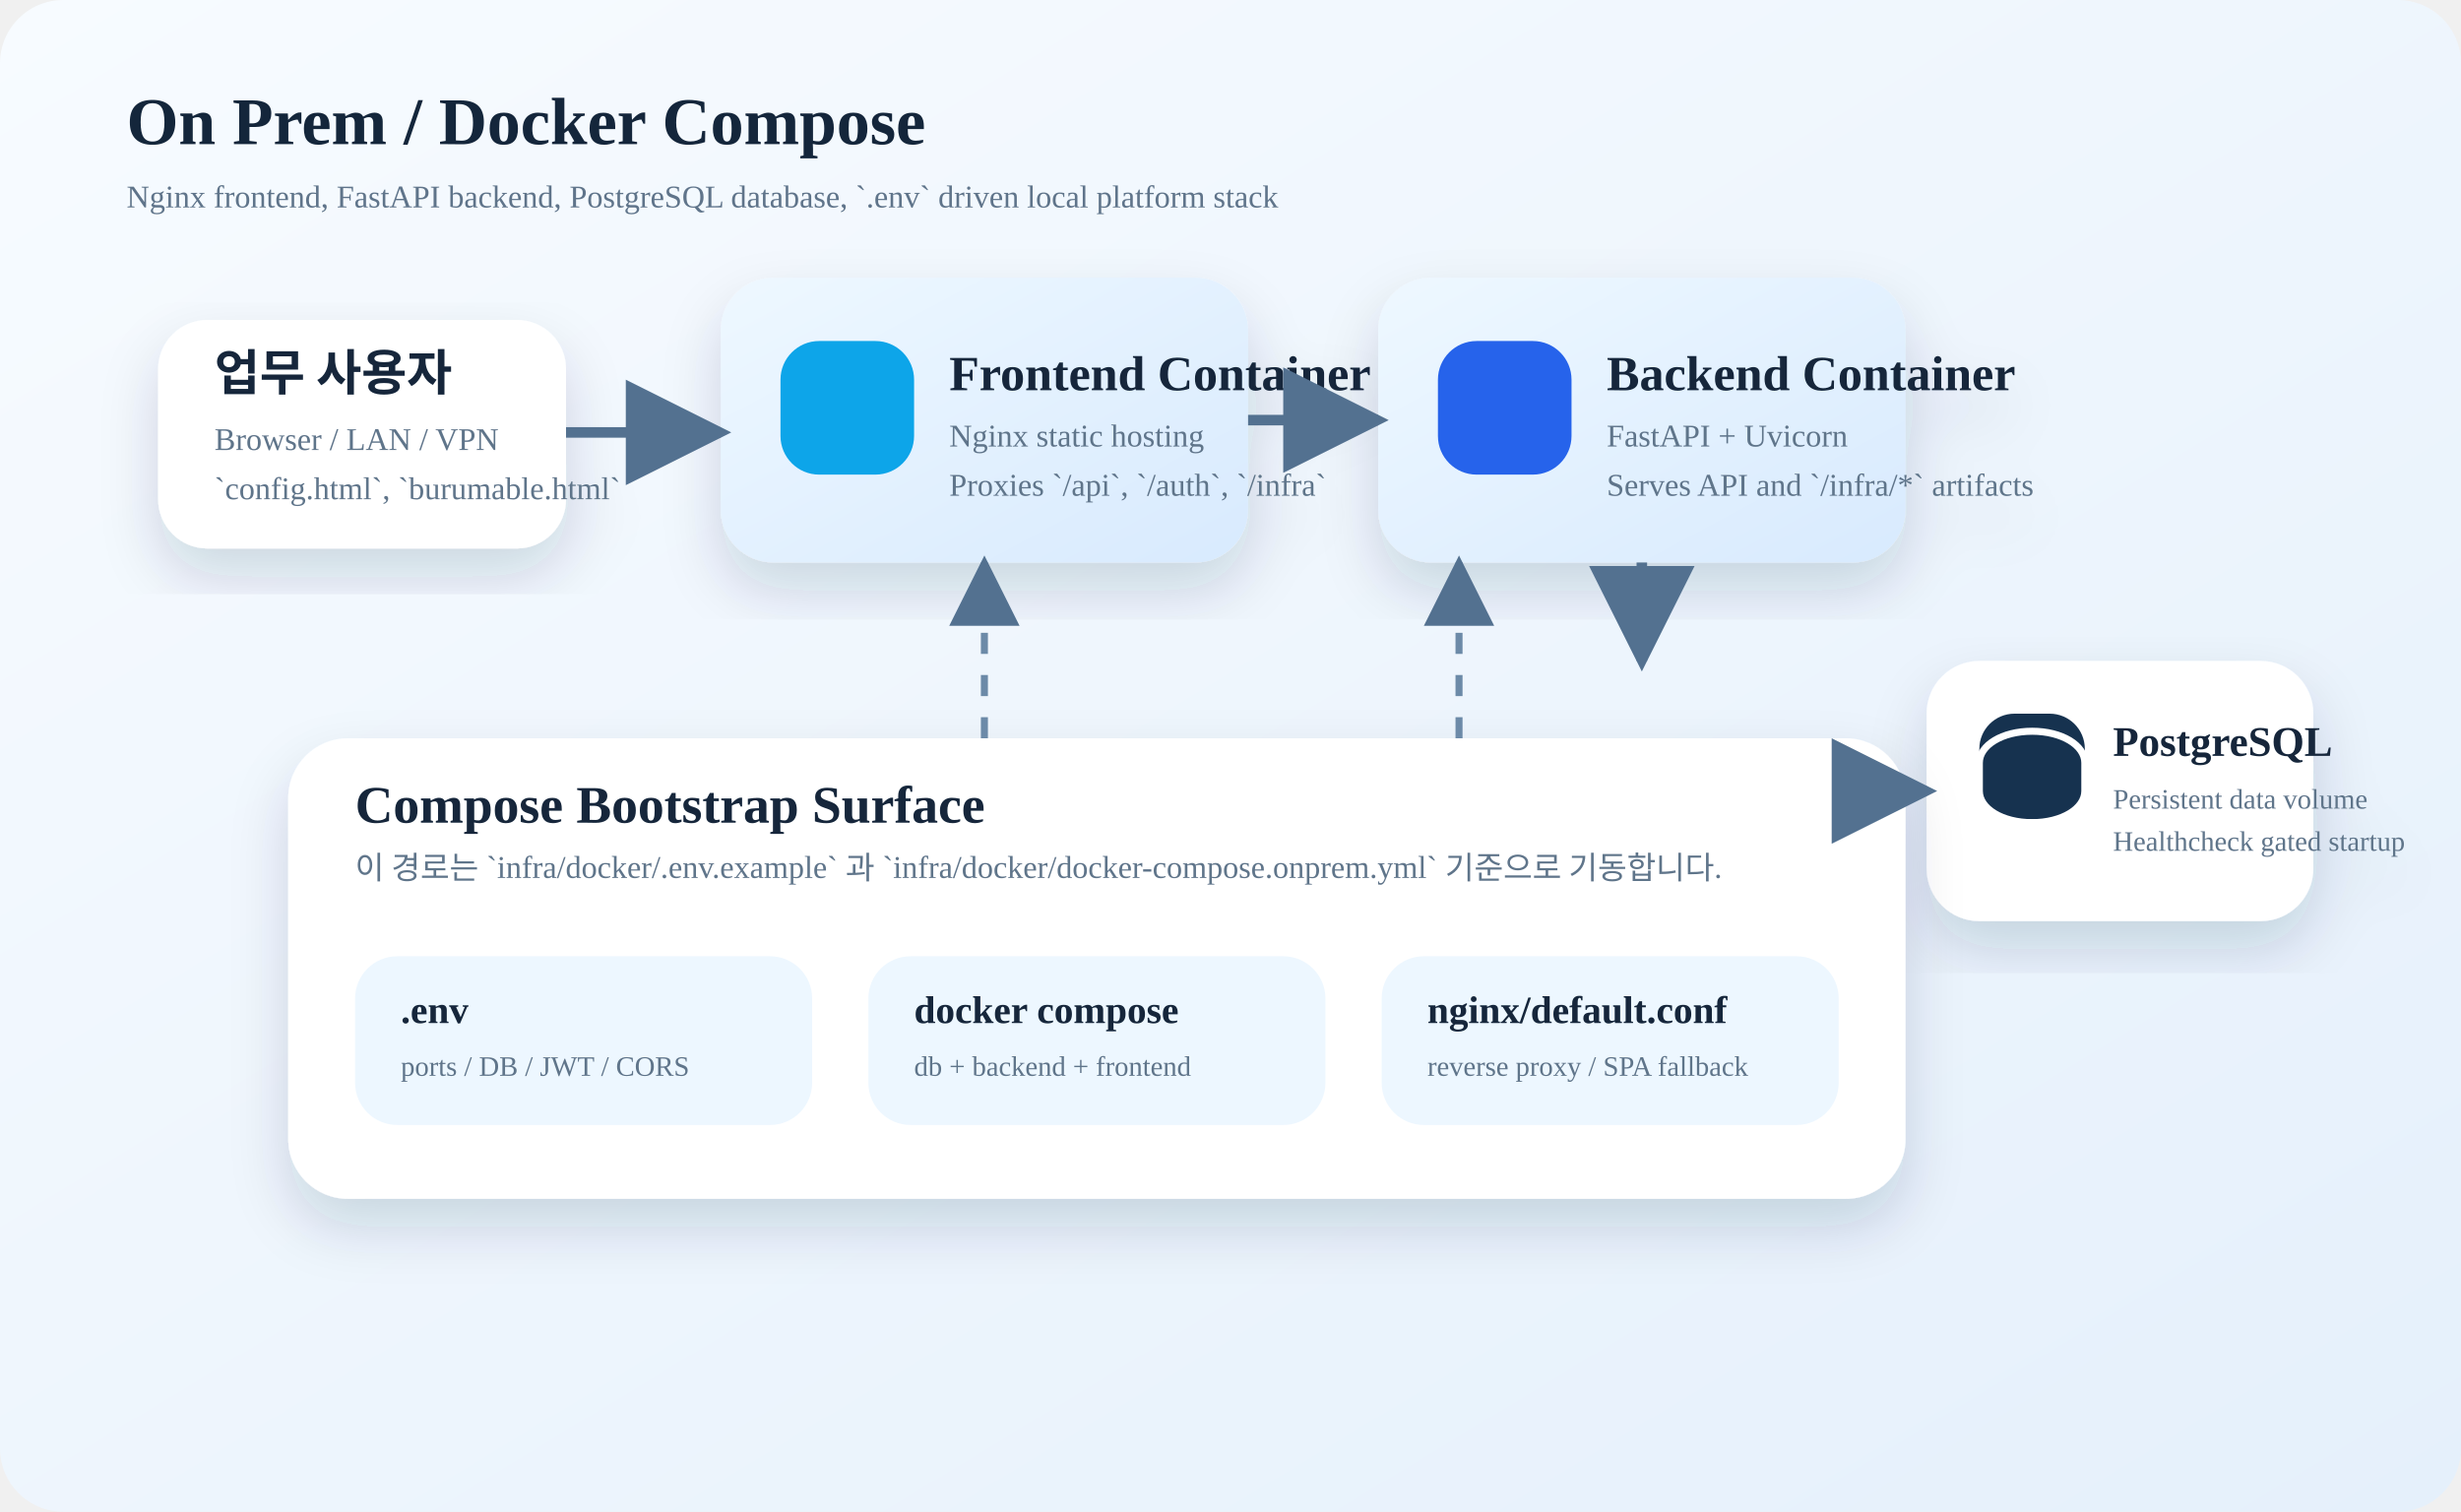
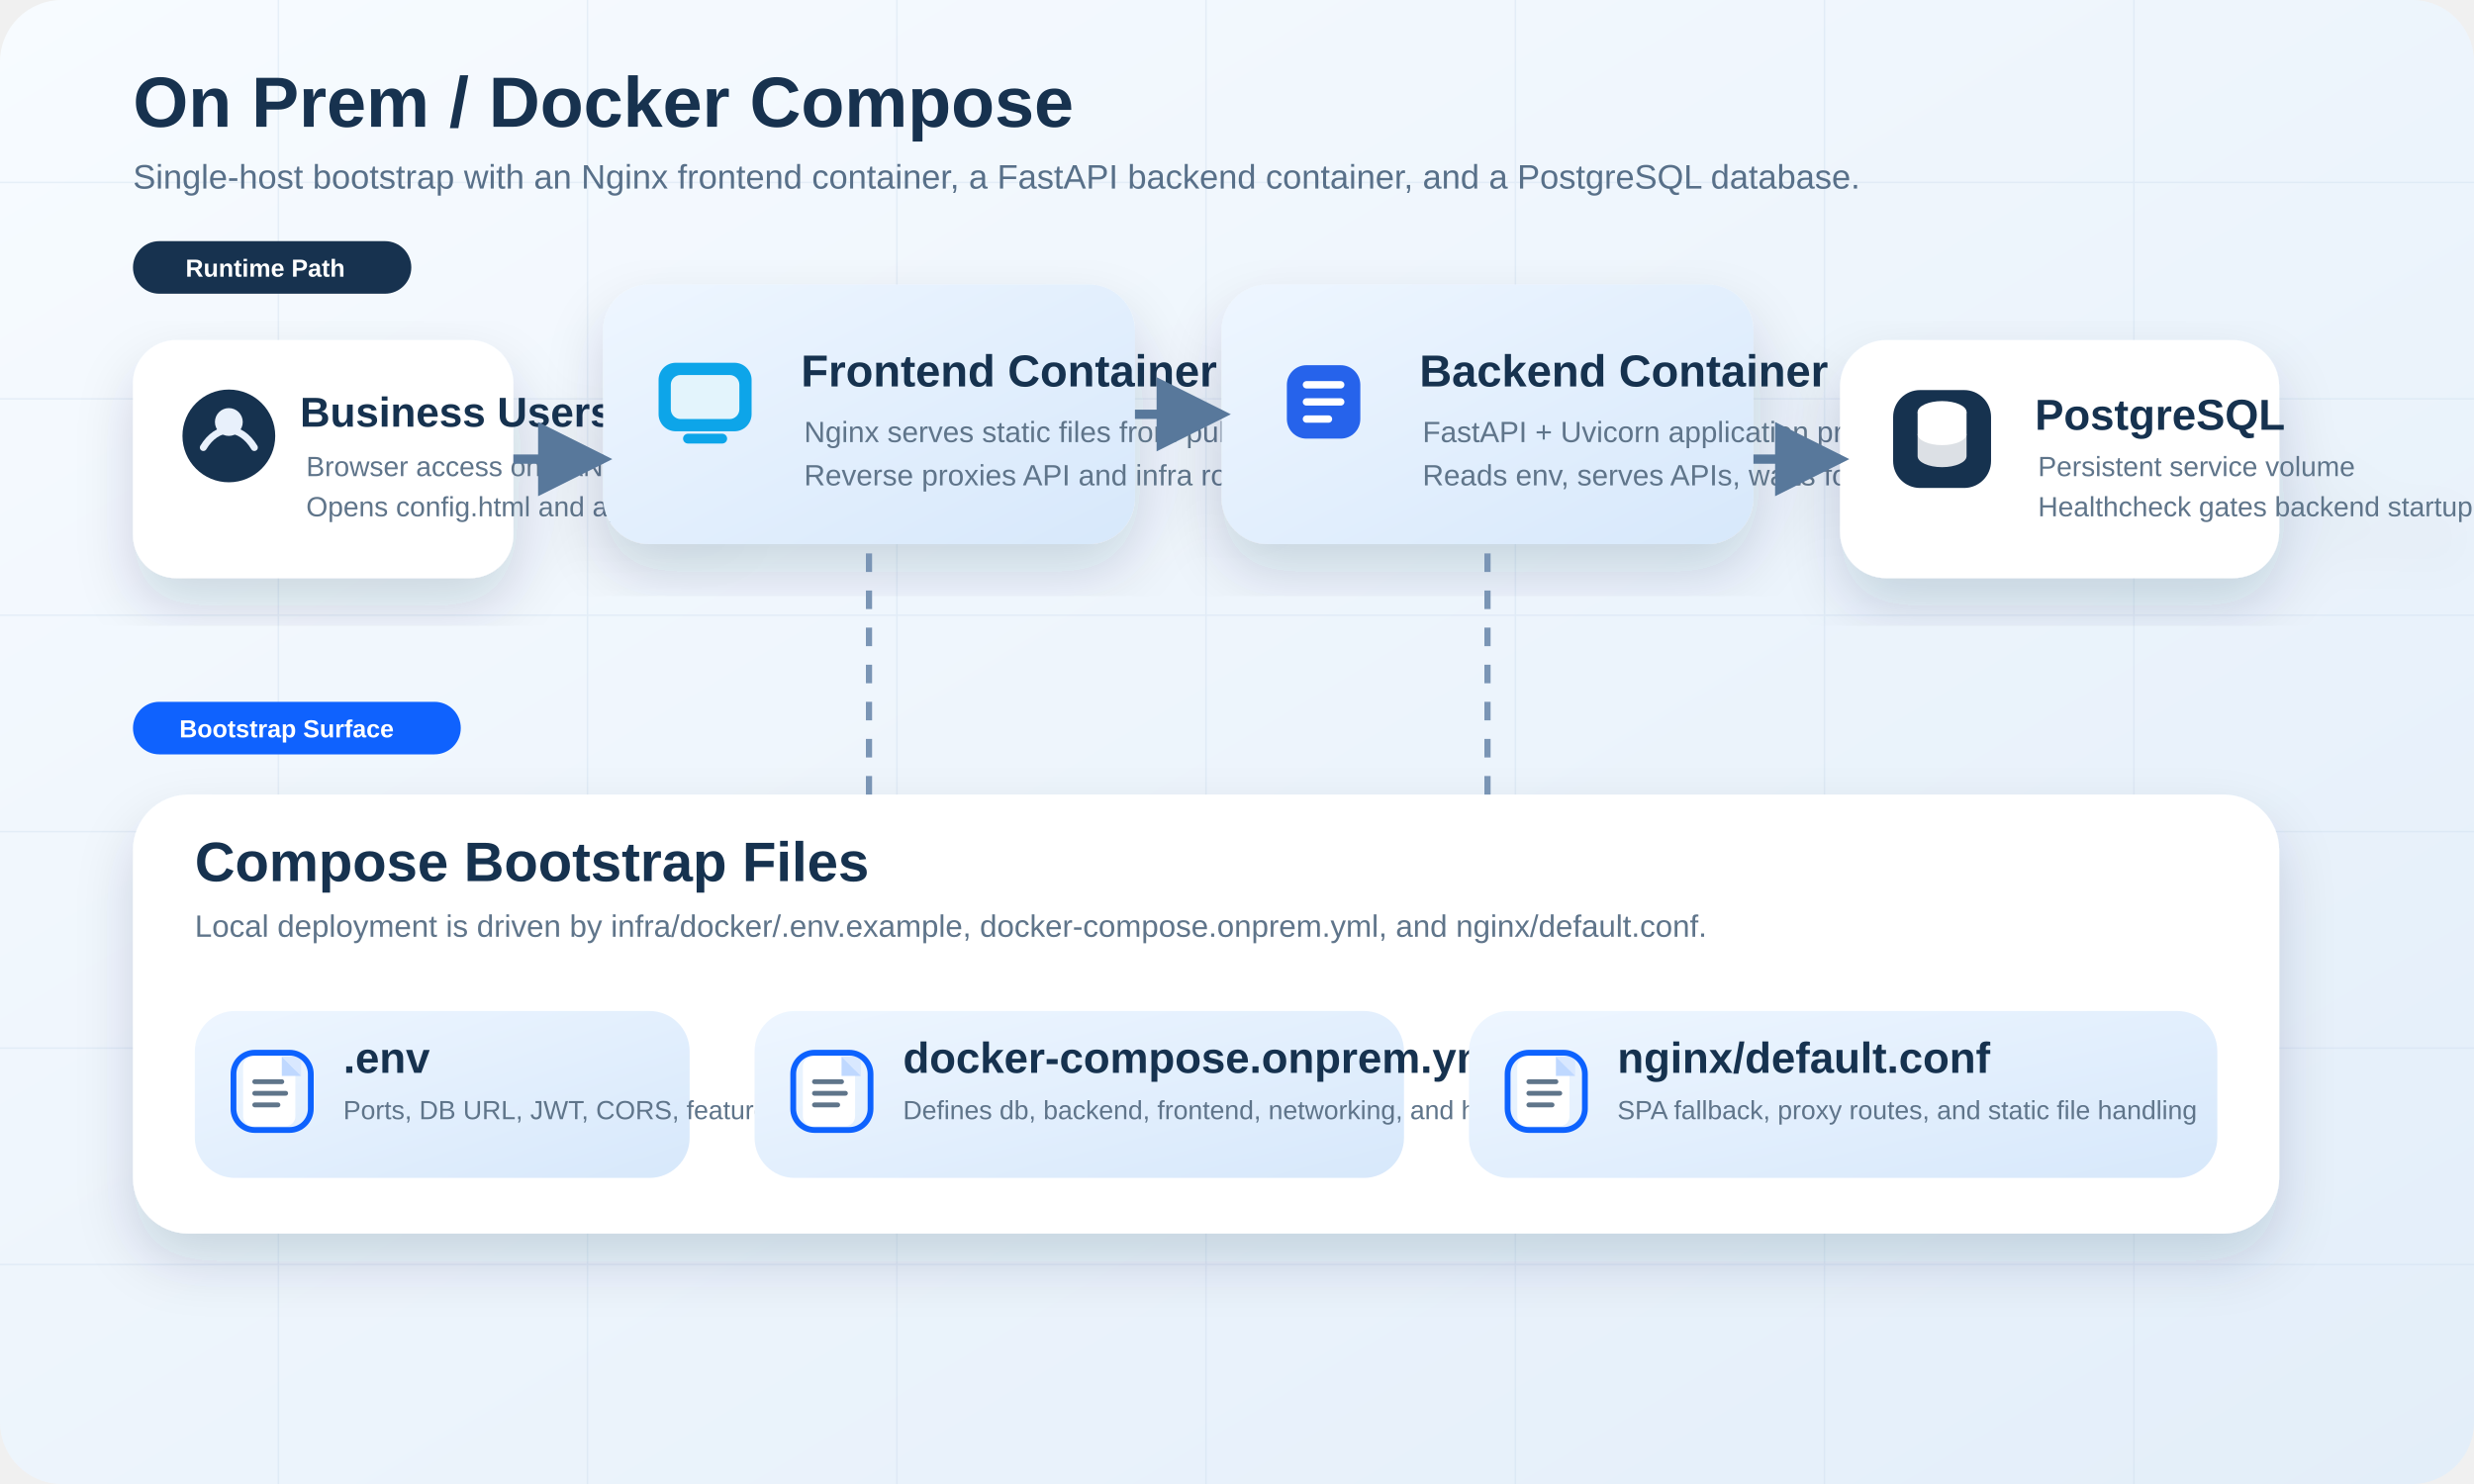
- <svg xmlns="http://www.w3.org/2000/svg" viewBox="0 0 1400 860" role="img" aria-labelledby="title desc">
+ <svg xmlns="http://www.w3.org/2000/svg" viewBox="0 0 1600 960" role="img" aria-labelledby="title desc" style="font-family:'Segoe UI',Arial,sans-serif">
  <defs>
    <linearGradient id="bg" x1="0" y1="0" x2="1" y2="1">
      <stop offset="0%" stop-color="#f7fbff" />
-       <stop offset="100%" stop-color="#e5f0fb" />
+       <stop offset="100%" stop-color="#e3eef9" />
    </linearGradient>
-     <linearGradient id="dockerCard" x1="0" y1="0" x2="1" y2="1">
-       <stop offset="0%" stop-color="#eef8ff" />
-       <stop offset="100%" stop-color="#d8eafe" />
+     <linearGradient id="stackCard" x1="0" y1="0" x2="1" y2="1">
+       <stop offset="0%" stop-color="#eef6ff" />
+       <stop offset="100%" stop-color="#d7e8fb" />
    </linearGradient>
    <filter id="shadow" x="-20%" y="-20%" width="140%" height="140%">
-       <feDropShadow dx="0" dy="16" stdDeviation="16" flood-color="#17324f" flood-opacity="0.16" />
+       <feDropShadow dx="0" dy="18" stdDeviation="18" flood-color="#17324f" flood-opacity="0.16" />
    </filter>
-     <marker id="arrow" viewBox="0 0 10 10" refX="9" refY="5" markerWidth="10" markerHeight="10" orient="auto-start-reverse">
-       <path d="M0 0 10 5 0 10z" fill="#537190" />
+     <marker id="arrow" viewBox="0 0 8 8" refX="7" refY="4" markerWidth="8" markerHeight="8" orient="auto-start-reverse">
+       <path d="M0 0 8 4 0 8z" fill="#58789b" />
    </marker>
+     <symbol id="icon-user" viewBox="0 0 96 96">
+       <circle cx="48" cy="48" r="40" fill="#17324f" />
+       <path d="M26 58c6-10 14-15 22-15s16 5 22 15" fill="none" stroke="#e8f0fb" stroke-width="6" stroke-linecap="round" />
+       <circle cx="48" cy="36" r="12" fill="#e8f0fb" />
+     </symbol>
+     <symbol id="icon-frontend" viewBox="0 0 96 96">
+       <rect x="10" y="16" width="76" height="56" rx="14" fill="#0ea5e9" />
+       <rect x="20" y="26" width="56" height="36" rx="8" fill="#ffffff" opacity="0.88" />
+       <rect x="30" y="74" width="36" height="8" rx="4" fill="#0ea5e9" />
+     </symbol>
+     <symbol id="icon-backend" viewBox="0 0 96 96">
+       <rect x="18" y="18" width="60" height="60" rx="16" fill="#2563eb" />
+       <path d="M34 34h28M34 48h28M34 62h18" fill="none" stroke="#fff" stroke-width="6" stroke-linecap="round" />
+     </symbol>
+     <symbol id="icon-db" viewBox="0 0 96 96">
+       <rect x="8" y="8" width="80" height="80" rx="22" fill="#17324f" />
+       <ellipse cx="48" cy="26" rx="20" ry="9" fill="#fff" />
+       <path d="M28 26v18c0 5 9 9 20 9s20-4 20-9V26" fill="#fff" />
+       <path d="M28 44v18c0 5 9 9 20 9s20-4 20-9V44" fill="#fff" opacity="0.85" />
+     </symbol>
+     <symbol id="icon-file" viewBox="0 0 96 96">
+       <rect x="18" y="12" width="54" height="72" rx="10" fill="#fff" />
+       <path d="M58 12h20v20" fill="#d9e8ff" />
+       <path d="M58 12v20h20" fill="#bfd8ff" />
+       <path d="M30 38h28M30 50h32M30 62h24" fill="none" stroke="#5f748a" stroke-width="5" stroke-linecap="round" />
+       <rect x="8" y="8" width="80" height="80" rx="22" fill="none" stroke="#0f62fe" stroke-width="6" />
+     </symbol>
  </defs>
-   <rect width="1400" height="860" rx="36" fill="url(#bg)" />
-   <text x="72" y="82" fill="#14263b" font-size="38" font-weight="700">On Prem / Docker Compose</text>
-   <text x="72" y="118" fill="#5f748a" font-size="18">Nginx frontend, FastAPI backend, PostgreSQL database, `.env` driven local platform stack</text>
+   <rect width="1600" height="960" rx="40" fill="url(#bg)" />
+   <g opacity="0.34">
+     <path d="M0 118h1600M0 258h1600M0 398h1600M0 538h1600M0 678h1600M0 818h1600" stroke="#c8d9eb" />
+     <path d="M180 0v960M380 0v960M580 0v960M780 0v960M980 0v960M1180 0v960M1380 0v960" stroke="#c8d9eb" />
+   </g>
+   <text x="86" y="82" fill="#17324f" font-size="46" font-weight="700">On Prem / Docker Compose</text>
+   <text x="86" y="122" fill="#587089" font-size="22">Single-host bootstrap with an Nginx frontend container, a FastAPI backend container, and a PostgreSQL database.</text>
+   <rect x="86" y="156" width="180" height="34" rx="17" fill="#17324f" />
+   <text x="120" y="179" fill="#ffffff" font-size="16" font-weight="700">Runtime Path</text>
  <g filter="url(#shadow)">
-     <rect x="90" y="182" width="232" height="130" rx="28" fill="#ffffff" />
-     <text x="122" y="222" fill="#14263b" font-size="28" font-weight="700">업무 사용자</text>
-     <text x="122" y="256" fill="#5f748a" font-size="18">Browser / LAN / VPN</text>
-     <text x="122" y="284" fill="#5f748a" font-size="18">`config.html`, `burumable.html`</text>
+     <rect x="86" y="220" width="246" height="154" rx="28" fill="#ffffff" />
+     <use href="#icon-user" x="112" y="246" width="72" height="72" />
+     <text x="194" y="276" fill="#17324f" font-size="27" font-weight="700">Business Users</text>
+     <text x="198" y="308" fill="#5f748a" font-size="18">Browser access on LAN or VPN</text>
+     <text x="198" y="334" fill="#5f748a" font-size="18">Opens config.html and app screens</text>
  </g>
  <g filter="url(#shadow)">
-     <rect x="410" y="158" width="300" height="162" rx="30" fill="url(#dockerCard)" />
-     <rect x="444" y="194" width="76" height="76" rx="22" fill="#0ea5e9" />
-     <text x="540" y="222" fill="#14263b" font-size="28" font-weight="700">Frontend Container</text>
-     <text x="540" y="254" fill="#5f748a" font-size="18">Nginx static hosting</text>
-     <text x="540" y="282" fill="#5f748a" font-size="18">Proxies `/api`, `/auth`, `/infra`</text>
+     <rect x="390" y="184" width="344" height="168" rx="30" fill="url(#stackCard)" />
+     <use href="#icon-frontend" x="418" y="222" width="76" height="76" />
+     <text x="518" y="250" fill="#17324f" font-size="29" font-weight="700">Frontend Container</text>
+     <text x="520" y="286" fill="#5f748a" font-size="19">Nginx serves static files from public/</text>
+     <text x="520" y="314" fill="#5f748a" font-size="19">Reverse proxies API and infra routes</text>
  </g>
  <g filter="url(#shadow)">
-     <rect x="784" y="158" width="300" height="162" rx="30" fill="url(#dockerCard)" />
-     <rect x="818" y="194" width="76" height="76" rx="22" fill="#2563eb" />
-     <text x="914" y="222" fill="#14263b" font-size="28" font-weight="700">Backend Container</text>
-     <text x="914" y="254" fill="#5f748a" font-size="18">FastAPI + Uvicorn</text>
-     <text x="914" y="282" fill="#5f748a" font-size="18">Serves API and `/infra/*` artifacts</text>
+     <rect x="790" y="184" width="344" height="168" rx="30" fill="url(#stackCard)" />
+     <use href="#icon-backend" x="818" y="222" width="76" height="76" />
+     <text x="918" y="250" fill="#17324f" font-size="29" font-weight="700">Backend Container</text>
+     <text x="920" y="286" fill="#5f748a" font-size="19">FastAPI + Uvicorn application process</text>
+     <text x="920" y="314" fill="#5f748a" font-size="19">Reads env, serves APIs, waits for DB ready</text>
  </g>
  <g filter="url(#shadow)">
-     <rect x="1096" y="376" width="220" height="148" rx="30" fill="#ffffff" />
-     <rect x="1126" y="406" width="60" height="60" rx="20" fill="#17324f" />
-     <path d="M1126 434c0-10 13-18 30-18s30 8 30 18m-60 0v16c0 10 13 18 30 18s30-8 30-18v-16" fill="none" stroke="#ffffff" stroke-width="4" />
-     <text x="1202" y="430" fill="#14263b" font-size="24" font-weight="700">PostgreSQL</text>
-     <text x="1202" y="460" fill="#5f748a" font-size="16">Persistent data volume</text>
-     <text x="1202" y="484" fill="#5f748a" font-size="16">Healthcheck gated startup</text>
+     <rect x="1190" y="220" width="284" height="154" rx="30" fill="#ffffff" />
+     <use href="#icon-db" x="1218" y="246" width="76" height="76" />
+     <text x="1316" y="278" fill="#17324f" font-size="28" font-weight="700">PostgreSQL</text>
+     <text x="1318" y="308" fill="#5f748a" font-size="18">Persistent service volume</text>
+     <text x="1318" y="334" fill="#5f748a" font-size="18">Healthcheck gates backend startup</text>
  </g>
+   <rect x="86" y="454" width="212" height="34" rx="17" fill="#0f62fe" />
+   <text x="116" y="477" fill="#ffffff" font-size="16" font-weight="700">Bootstrap Surface</text>
  <g filter="url(#shadow)">
-     <rect x="164" y="420" width="920" height="262" rx="34" fill="#ffffff" />
-     <text x="202" y="468" fill="#14263b" font-size="30" font-weight="700">Compose Bootstrap Surface</text>
-     <text x="202" y="500" fill="#5f748a" font-size="18">이 경로는 `infra/docker/.env.example` 과 `infra/docker/docker-compose.onprem.yml` 기준으로 기동합니다.</text>
-     <rect x="202" y="544" width="260" height="96" rx="24" fill="#edf7ff" />
-     <text x="228" y="582" fill="#14263b" font-size="22" font-weight="700">.env</text>
-     <text x="228" y="612" fill="#5f748a" font-size="16">ports / DB / JWT / CORS</text>
-     <rect x="494" y="544" width="260" height="96" rx="24" fill="#edf7ff" />
-     <text x="520" y="582" fill="#14263b" font-size="22" font-weight="700">docker compose</text>
-     <text x="520" y="612" fill="#5f748a" font-size="16">db + backend + frontend</text>
-     <rect x="786" y="544" width="260" height="96" rx="24" fill="#edf7ff" />
-     <text x="812" y="582" fill="#14263b" font-size="22" font-weight="700">nginx/default.conf</text>
-     <text x="812" y="612" fill="#5f748a" font-size="16">reverse proxy / SPA fallback</text>
+     <rect x="86" y="514" width="1388" height="284" rx="36" fill="#ffffff" />
+     <text x="126" y="570" fill="#17324f" font-size="36" font-weight="700">Compose Bootstrap Files</text>
+     <text x="126" y="606" fill="#5f748a" font-size="20">Local deployment is driven by infra/docker/.env.example, docker-compose.onprem.yml, and nginx/default.conf.</text>
+     <rect x="126" y="654" width="320" height="108" rx="26" fill="url(#stackCard)" />
+     <use href="#icon-file" x="146" y="676" width="60" height="60" />
+     <text x="222" y="694" fill="#17324f" font-size="28" font-weight="700">.env</text>
+     <text x="222" y="724" fill="#5f748a" font-size="17">Ports, DB URL, JWT, CORS, feature flags</text>
+     <rect x="488" y="654" width="420" height="108" rx="26" fill="url(#stackCard)" />
+     <use href="#icon-file" x="508" y="676" width="60" height="60" />
+     <text x="584" y="694" fill="#17324f" font-size="28" font-weight="700">docker-compose.onprem.yml</text>
+     <text x="584" y="724" fill="#5f748a" font-size="17">Defines db, backend, frontend, networking, and healthchecks</text>
+     <rect x="950" y="654" width="484" height="108" rx="26" fill="url(#stackCard)" />
+     <use href="#icon-file" x="970" y="676" width="60" height="60" />
+     <text x="1046" y="694" fill="#17324f" font-size="28" font-weight="700">nginx/default.conf</text>
+     <text x="1046" y="724" fill="#5f748a" font-size="17">SPA fallback, proxy routes, and static file handling</text>
  </g>
-   <path d="M322 246H410" fill="none" stroke="#537190" stroke-width="6" marker-end="url(#arrow)" />
-   <path d="M710 239h74" fill="none" stroke="#537190" stroke-width="6" marker-end="url(#arrow)" />
-   <path d="M934 320v56" fill="none" stroke="#537190" stroke-width="6" marker-end="url(#arrow)" />
-   <path d="M1084 450h12" fill="none" stroke="#537190" stroke-width="6" marker-end="url(#arrow)" />
-   <path d="M560 420V320" fill="none" stroke="#6c8aa8" stroke-width="4" stroke-dasharray="12 12" marker-end="url(#arrow)" />
-   <path d="M830 420V320" fill="none" stroke="#6c8aa8" stroke-width="4" stroke-dasharray="12 12" marker-end="url(#arrow)" />
+   <path d="M332 297H390" fill="none" stroke="#58789b" stroke-width="6" marker-end="url(#arrow)" />
+   <path d="M734 268h56" fill="none" stroke="#58789b" stroke-width="6" marker-end="url(#arrow)" />
+   <path d="M1134 297h56" fill="none" stroke="#58789b" stroke-width="6" marker-end="url(#arrow)" />
+   <path d="M562 514V352" fill="none" stroke="#7a95b5" stroke-width="4" stroke-dasharray="12 12" />
+   <path d="M962 514V352" fill="none" stroke="#7a95b5" stroke-width="4" stroke-dasharray="12 12" />
</svg>
